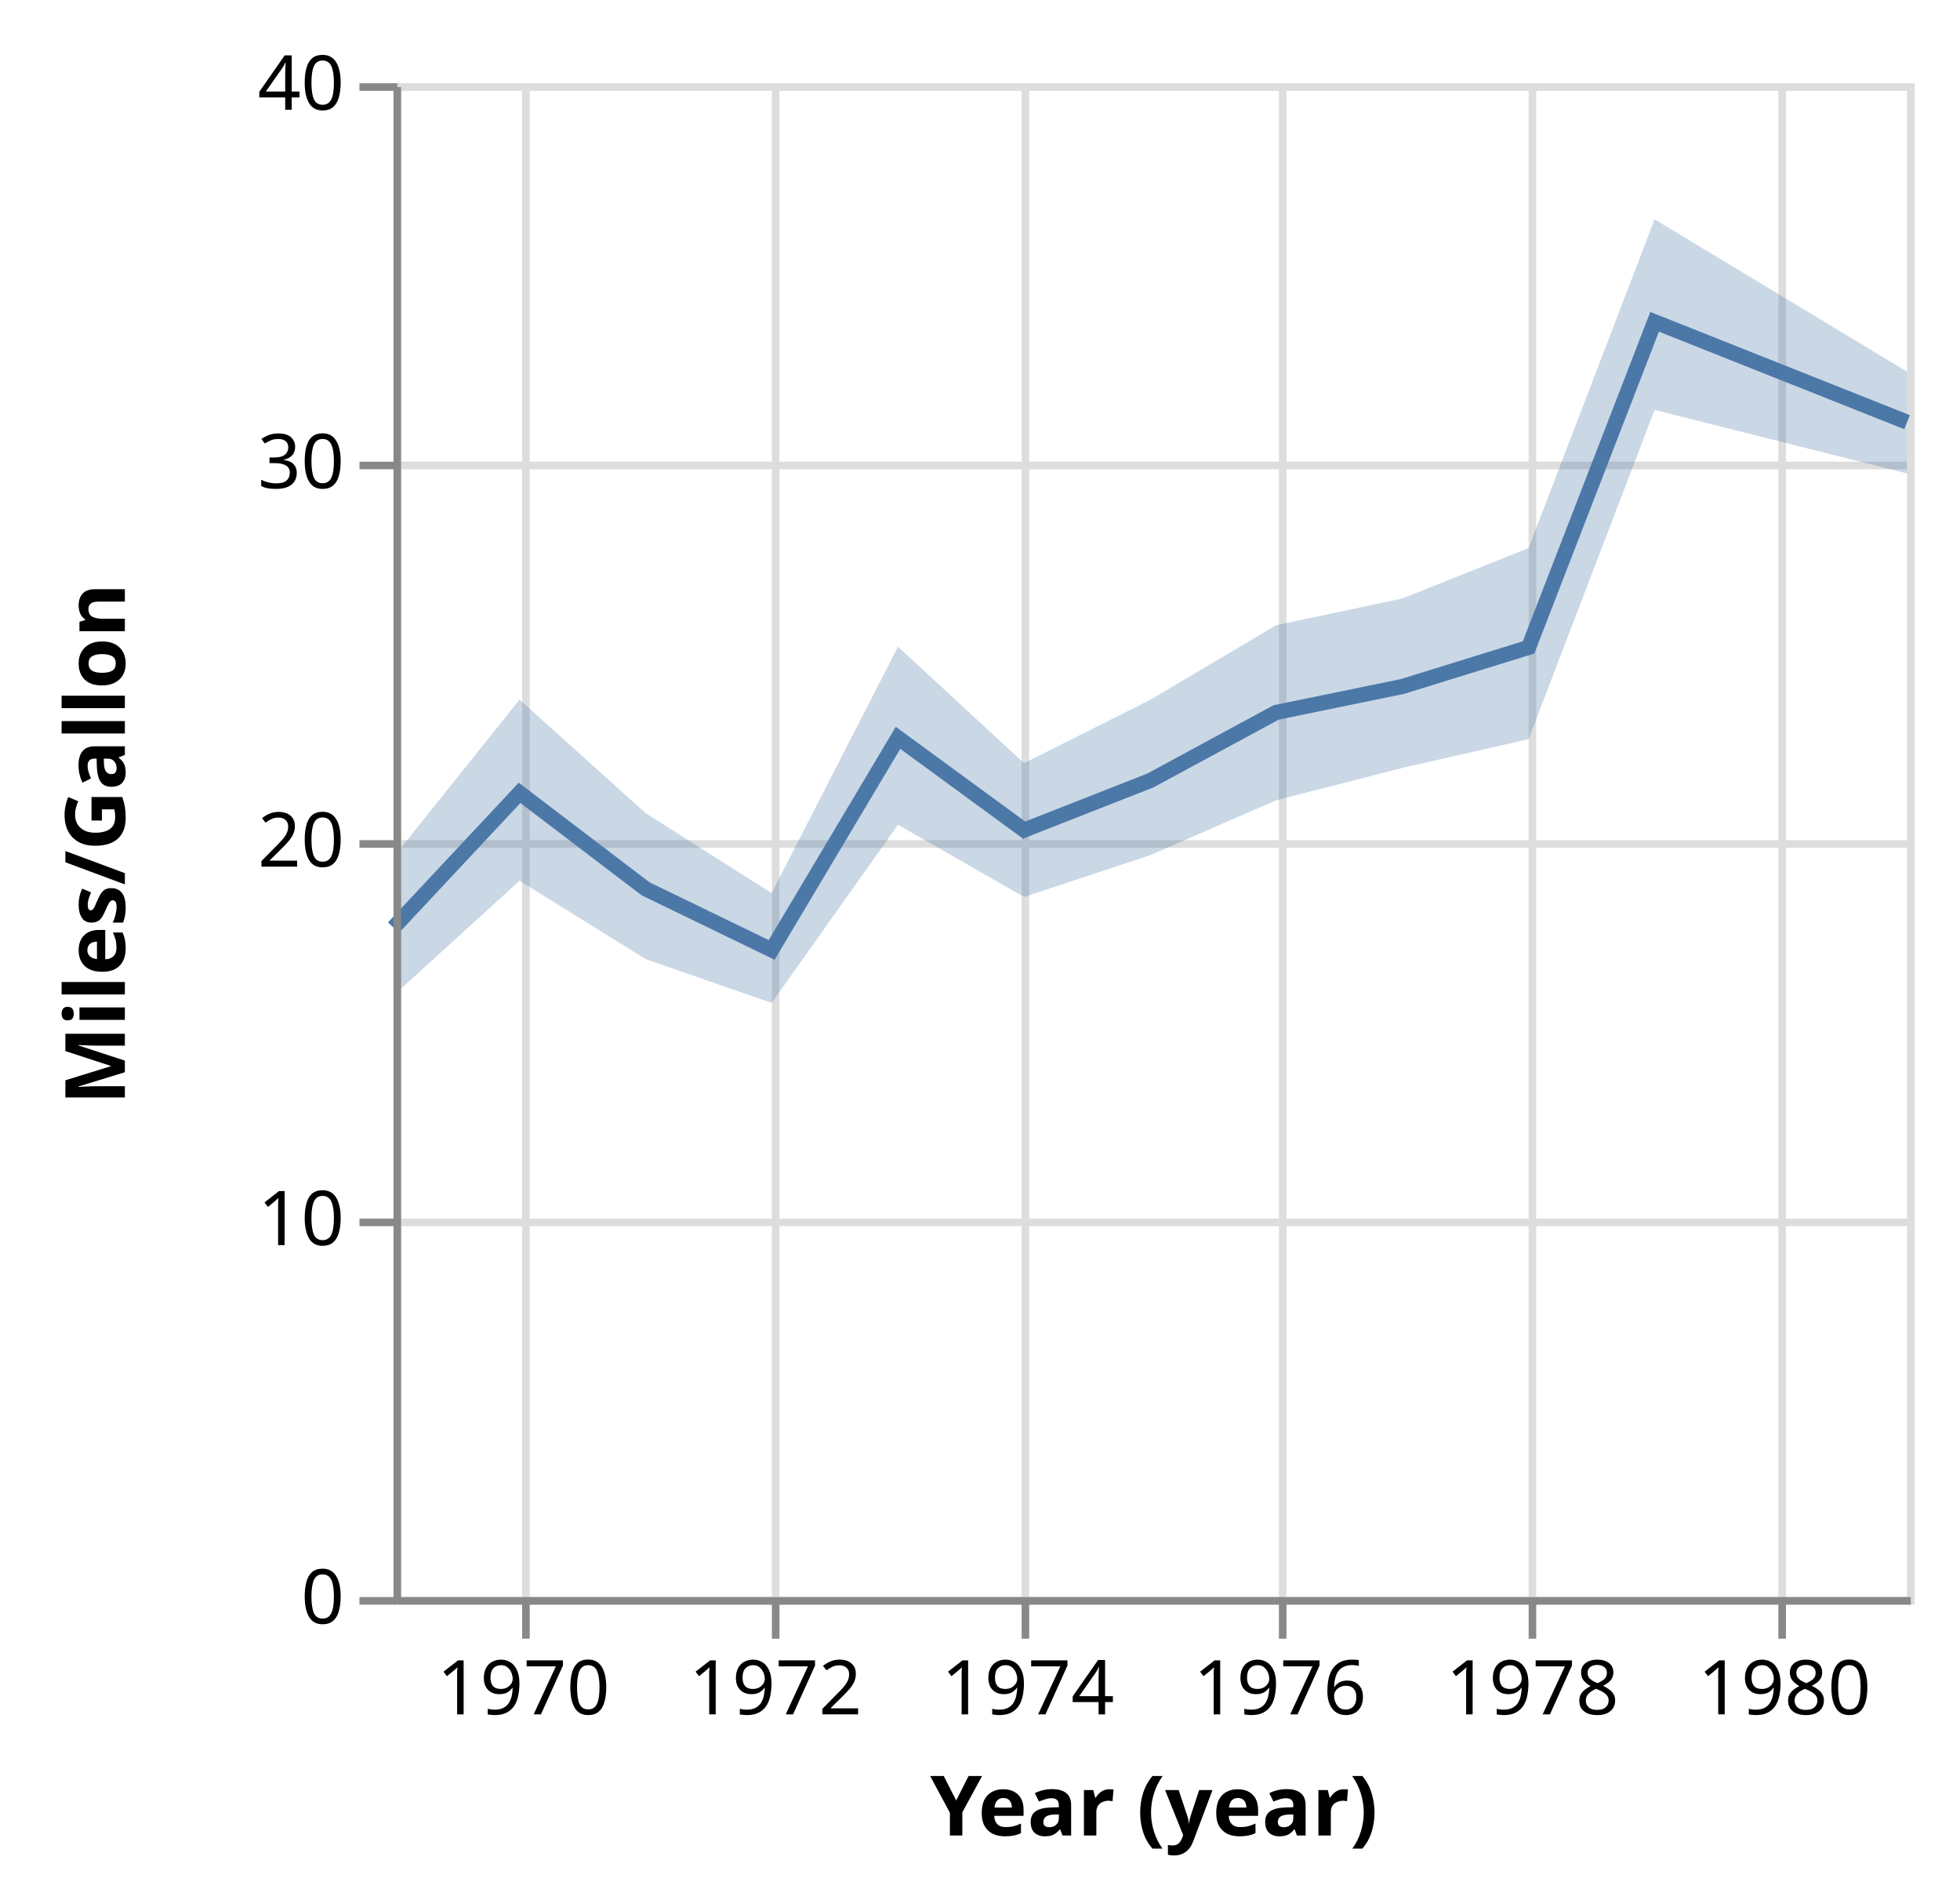
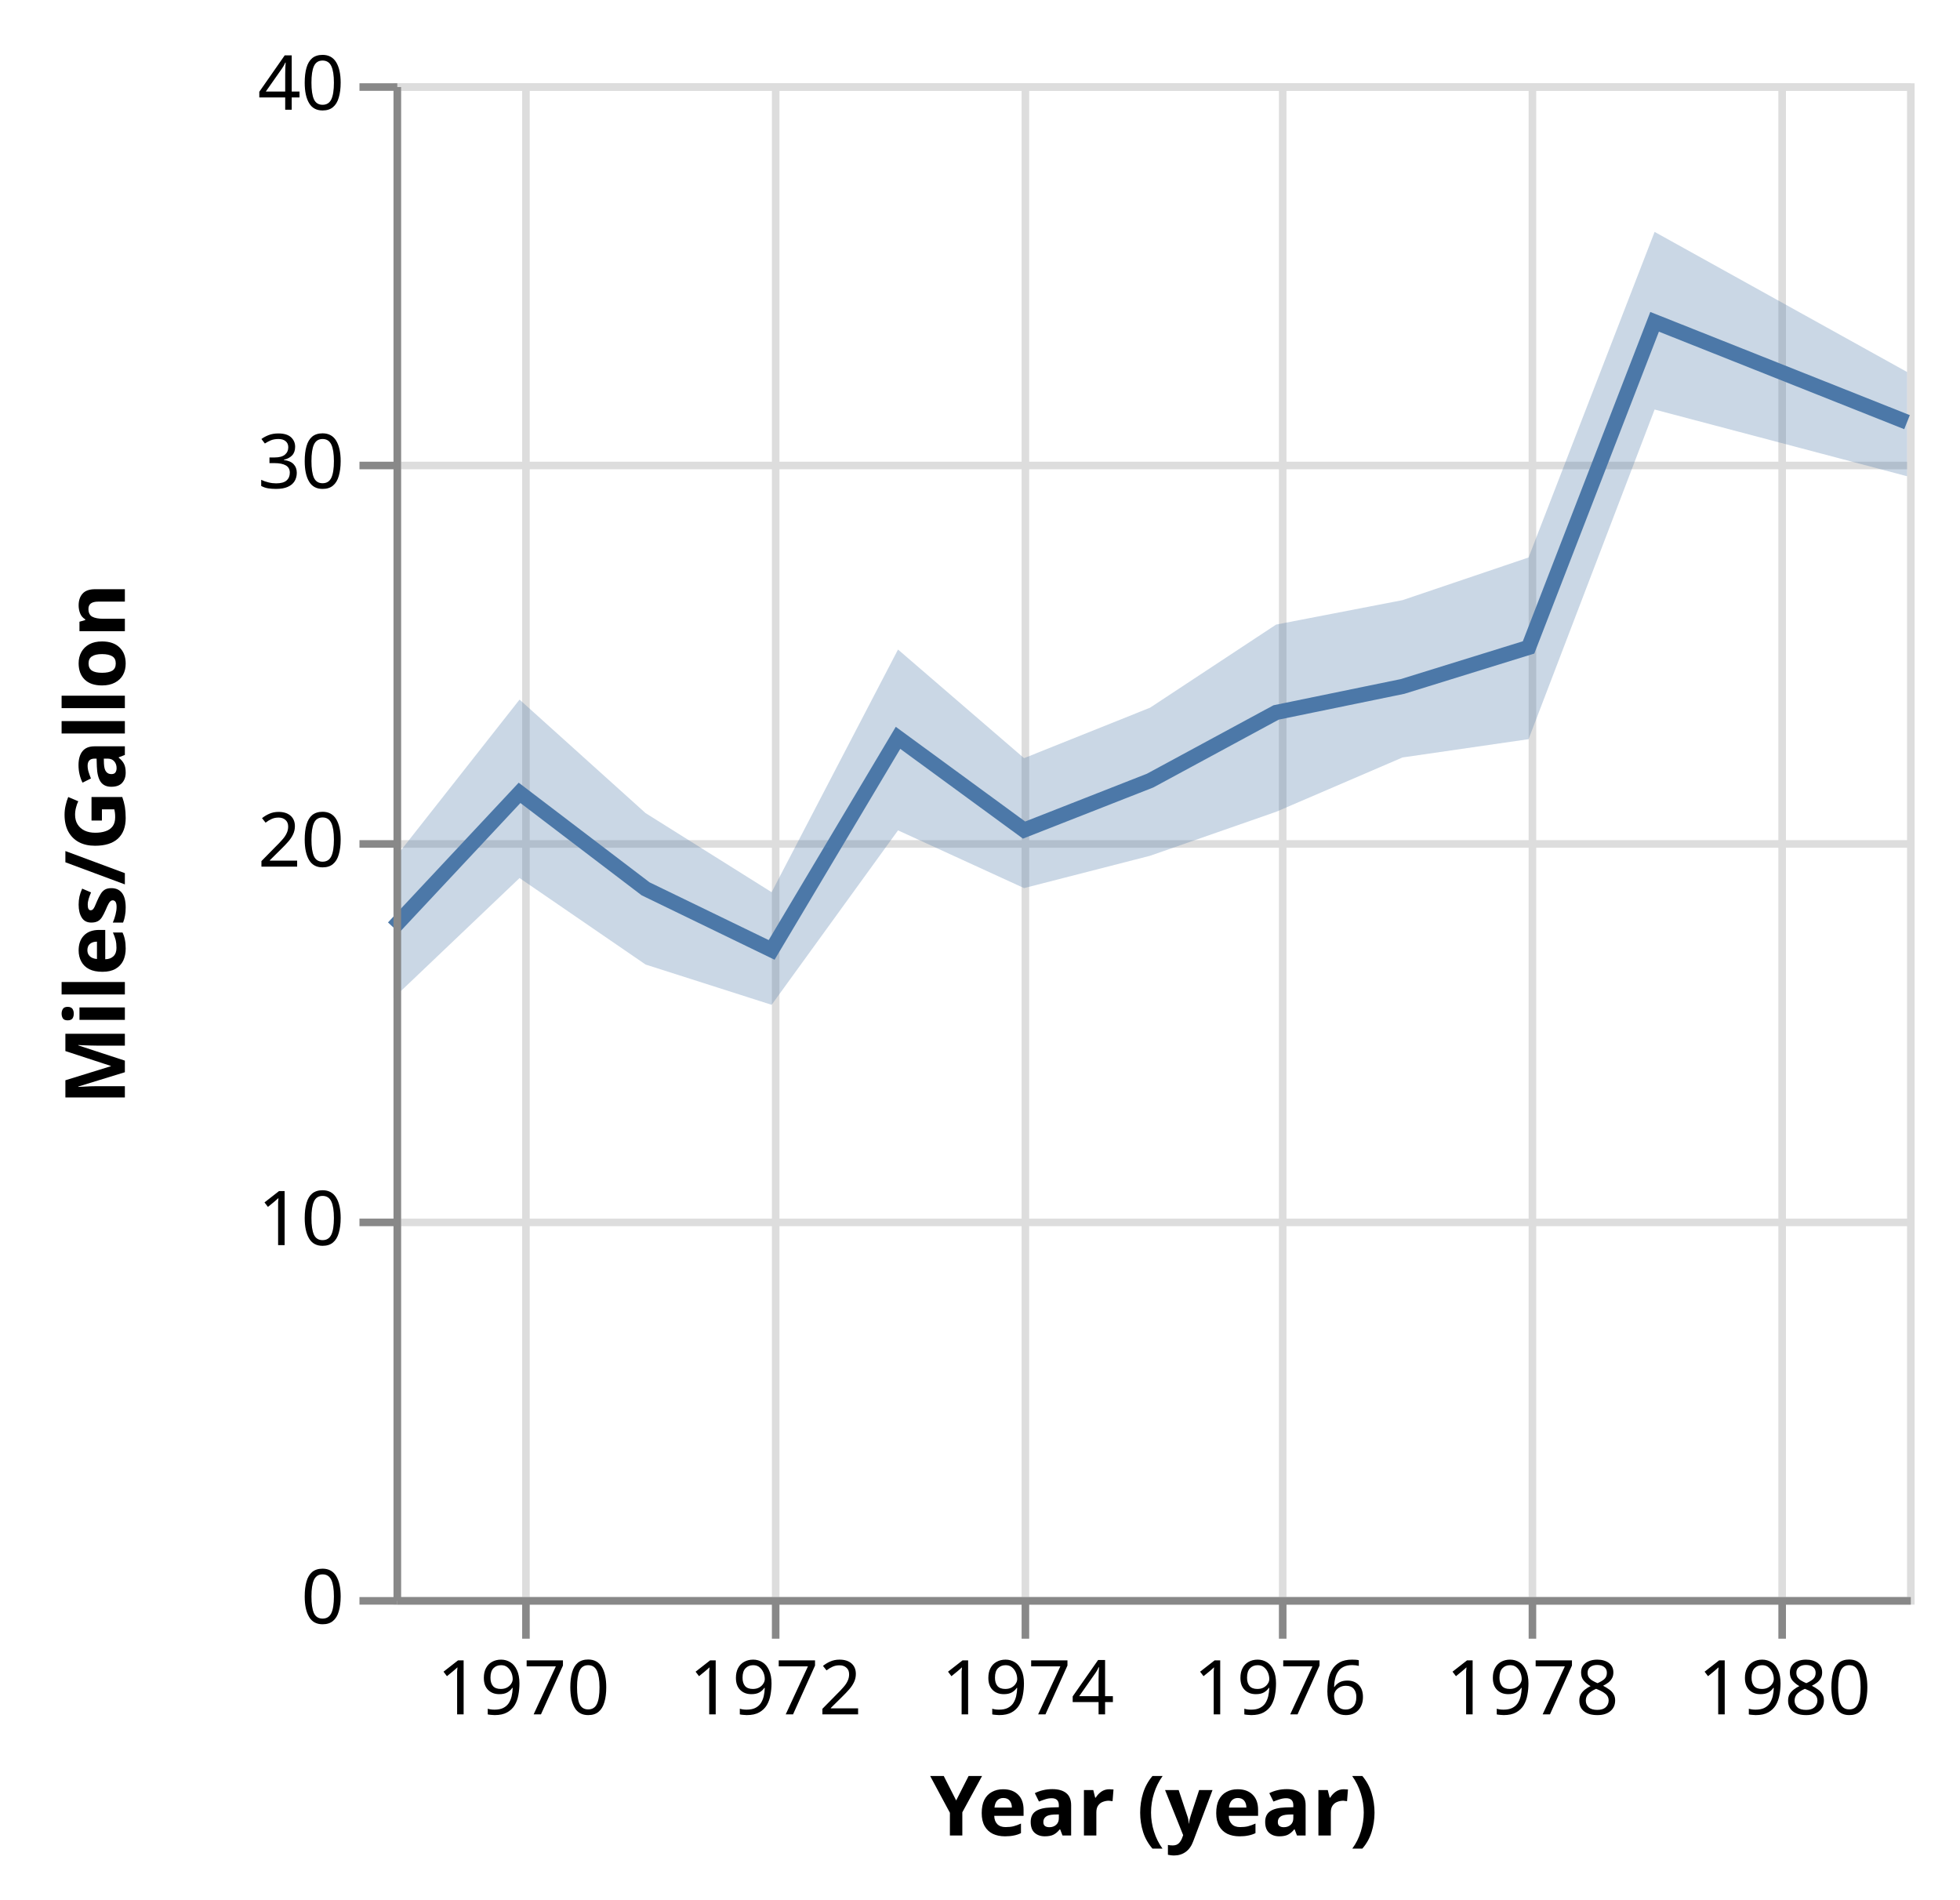
<svg xmlns="http://www.w3.org/2000/svg" class="marks" width="259" height="251" viewBox="0 0 259 251" version="1.1">
  <g transform="translate(52,11)">
    <g class="mark-group role-frame root">
      <g transform="translate(0,0)">
        <path class="background" d="M0.5,0.5h200v200h-200Z" style="fill: transparent; stroke: #ddd;" />
        <g>
          <g class="mark-group role-axis">
            <g transform="translate(0.5,200.5)">
              <path class="background" d="M0,0h0v0h0Z" style="pointer-events: none; fill: none;" />
              <g>
                <g class="mark-rule role-axis-grid" style="pointer-events: none;">
                  <line transform="translate(17,-200)" x2="0" y2="200" style="fill: none; stroke: #ddd; stroke-width: 1; stroke-dasharray: ; opacity: 1;" />
                  <line transform="translate(50,-200)" x2="0" y2="200" style="fill: none; stroke: #ddd; stroke-width: 1; stroke-dasharray: ; opacity: 1;" />
                  <line transform="translate(83,-200)" x2="0" y2="200" style="fill: none; stroke: #ddd; stroke-width: 1; stroke-dasharray: ; opacity: 1;" />
                  <line transform="translate(117,-200)" x2="0" y2="200" style="fill: none; stroke: #ddd; stroke-width: 1; stroke-dasharray: ; opacity: 1;" />
                  <line transform="translate(150,-200)" x2="0" y2="200" style="fill: none; stroke: #ddd; stroke-width: 1; stroke-dasharray: ; opacity: 1;" />
                  <line transform="translate(183,-200)" x2="0" y2="200" style="fill: none; stroke: #ddd; stroke-width: 1; stroke-dasharray: ; opacity: 1;" />
                </g>
              </g>
            </g>
          </g>
          <g class="mark-group role-axis">
            <g transform="translate(0.5,0.5)">
              <path class="background" d="M0,0h0v0h0Z" style="pointer-events: none; fill: none;" />
              <g>
                <g class="mark-rule role-axis-grid" style="pointer-events: none;">
                  <line transform="translate(0,200)" x2="200" y2="0" style="fill: none; stroke: #ddd; stroke-width: 1; stroke-dasharray: ; opacity: 1;" />
                  <line transform="translate(0,150)" x2="200" y2="0" style="fill: none; stroke: #ddd; stroke-width: 1; stroke-dasharray: ; opacity: 1;" />
                  <line transform="translate(0,100)" x2="200" y2="0" style="fill: none; stroke: #ddd; stroke-width: 1; stroke-dasharray: ; opacity: 1;" />
                  <line transform="translate(0,50)" x2="200" y2="0" style="fill: none; stroke: #ddd; stroke-width: 1; stroke-dasharray: ; opacity: 1;" />
                  <line transform="translate(0,0)" x2="200" y2="0" style="fill: none; stroke: #ddd; stroke-width: 1; stroke-dasharray: ; opacity: 1;" />
                </g>
              </g>
            </g>
          </g>
          <g class="mark-area role-mark layer_0_marks">
-             <path d="M200,51.55L166.644,43.157L149.989,86.656L133.333,90.445L116.632,94.732L99.977,101.987L83.322,107.504L66.667,97.963L49.966,121.5L33.311,115.714L16.655,105.357L0,120.522L0,102.241L16.655,81.429L33.311,96.429L49.966,107L66.667,74.444L83.322,89.829L99.977,81.471L116.632,71.603L133.333,68.065L149.989,61.413L166.644,17.978L200,38.105Z" style="fill: #4c78a8; opacity: 0.3;" />
+             <path d="M200,51.918L166.644,43.106L149.989,86.657L133.333,89.073L116.632,96.252L99.977,102.061L83.322,106.333L66.667,98.704L49.966,121.753L33.311,116.433L16.655,105.004L0,120.862L0,102.586L16.655,81.429L33.311,96.429L49.966,106.875L66.667,74.815L83.322,89.167L99.977,82.496L116.632,71.516L133.333,68.29L149.989,62.653L166.644,19.637L200,38.145Z" style="fill: #4c78a8; opacity: 0.3;" />
          </g>
          <g class="mark-line role-mark layer_1_marks">
            <path d="M200,44.775L166.644,31.517L149.989,74.534L133.333,79.694L116.632,83.125L99.977,92.132L83.322,98.667L66.667,86.481L49.966,114.5L33.311,106.429L16.655,93.75L0,111.552" style="fill: none; stroke: #4c78a8; stroke-width: 2;" />
          </g>
          <g class="mark-group role-axis">
            <g transform="translate(0.5,200.5)">
              <path class="background" d="M0,0h0v0h0Z" style="pointer-events: none; fill: none;" />
              <g>
                <g class="mark-rule role-axis-tick" style="pointer-events: none;">
                  <line transform="translate(17,0)" x2="0" y2="5" style="fill: none; stroke: #888; stroke-width: 1; opacity: 1;" />
                  <line transform="translate(50,0)" x2="0" y2="5" style="fill: none; stroke: #888; stroke-width: 1; opacity: 1;" />
                  <line transform="translate(83,0)" x2="0" y2="5" style="fill: none; stroke: #888; stroke-width: 1; opacity: 1;" />
                  <line transform="translate(117,0)" x2="0" y2="5" style="fill: none; stroke: #888; stroke-width: 1; opacity: 1;" />
                  <line transform="translate(150,0)" x2="0" y2="5" style="fill: none; stroke: #888; stroke-width: 1; opacity: 1;" />
                  <line transform="translate(183,0)" x2="0" y2="5" style="fill: none; stroke: #888; stroke-width: 1; opacity: 1;" />
                </g>
                <g class="mark-text role-axis-label" style="pointer-events: none;">
                  <text text-anchor="middle" transform="translate(16.65526,15)" style="font: 10px sans-serif; fill: #000; opacity: 1;">1970</text>
                  <text text-anchor="middle" transform="translate(49.96578,15)" style="font: 10px sans-serif; fill: #000; opacity: 1;">1972</text>
                  <text text-anchor="middle" transform="translate(83.32193,15)" style="font: 10px sans-serif; fill: #000; opacity: 1;">1974</text>
                  <text text-anchor="middle" transform="translate(116.6324,15)" style="font: 10px sans-serif; fill: #000; opacity: 1;">1976</text>
                  <text text-anchor="middle" transform="translate(149.9886,15)" style="font: 10px sans-serif; fill: #000; opacity: 1;">1978</text>
                  <text text-anchor="middle" transform="translate(183.2991,15)" style="font: 10px sans-serif; fill: #000; opacity: 1;">1980</text>
                </g>
                <g class="mark-rule role-axis-domain" style="pointer-events: none;">
                  <line transform="translate(0,0)" x2="200" y2="0" style="fill: none; stroke: #888; stroke-width: 1; opacity: 1;" />
                </g>
                <g class="mark-text role-axis-title" style="pointer-events: none;">
                  <text text-anchor="middle" transform="translate(100,31)" style="font: bold 11px sans-serif; fill: #000; opacity: 1;">Year (year)</text>
                </g>
              </g>
            </g>
          </g>
          <g class="mark-group role-axis">
            <g transform="translate(0.5,0.5)">
              <path class="background" d="M0,0h0v0h0Z" style="pointer-events: none; fill: none;" />
              <g>
                <g class="mark-rule role-axis-tick" style="pointer-events: none;">
                  <line transform="translate(0,200)" x2="-5" y2="0" style="fill: none; stroke: #888; stroke-width: 1; opacity: 1;" />
                  <line transform="translate(0,150)" x2="-5" y2="0" style="fill: none; stroke: #888; stroke-width: 1; opacity: 1;" />
                  <line transform="translate(0,100)" x2="-5" y2="0" style="fill: none; stroke: #888; stroke-width: 1; opacity: 1;" />
                  <line transform="translate(0,50)" x2="-5" y2="0" style="fill: none; stroke: #888; stroke-width: 1; opacity: 1;" />
                  <line transform="translate(0,0)" x2="-5" y2="0" style="fill: none; stroke: #888; stroke-width: 1; opacity: 1;" />
                </g>
                <g class="mark-text role-axis-label" style="pointer-events: none;">
                  <text text-anchor="end" transform="translate(-7,203)" style="font: 10px sans-serif; fill: #000; opacity: 1;">0</text>
                  <text text-anchor="end" transform="translate(-7,153)" style="font: 10px sans-serif; fill: #000; opacity: 1;">10</text>
                  <text text-anchor="end" transform="translate(-7,103)" style="font: 10px sans-serif; fill: #000; opacity: 1;">20</text>
                  <text text-anchor="end" transform="translate(-7,53)" style="font: 10px sans-serif; fill: #000; opacity: 1;">30</text>
                  <text text-anchor="end" transform="translate(-7,3)" style="font: 10px sans-serif; fill: #000; opacity: 1;">40</text>
                </g>
                <g class="mark-rule role-axis-domain" style="pointer-events: none;">
                  <line transform="translate(0,200)" x2="0" y2="-200" style="fill: none; stroke: #888; stroke-width: 1; opacity: 1;" />
                </g>
                <g class="mark-text role-axis-title" style="pointer-events: none;">
                  <text text-anchor="middle" transform="translate(-34,100) rotate(-90) translate(0,-2)" style="font: bold 11px sans-serif; fill: #000; opacity: 1;">Miles/Gallon</text>
                </g>
              </g>
            </g>
          </g>
        </g>
      </g>
    </g>
  </g>
</svg>
